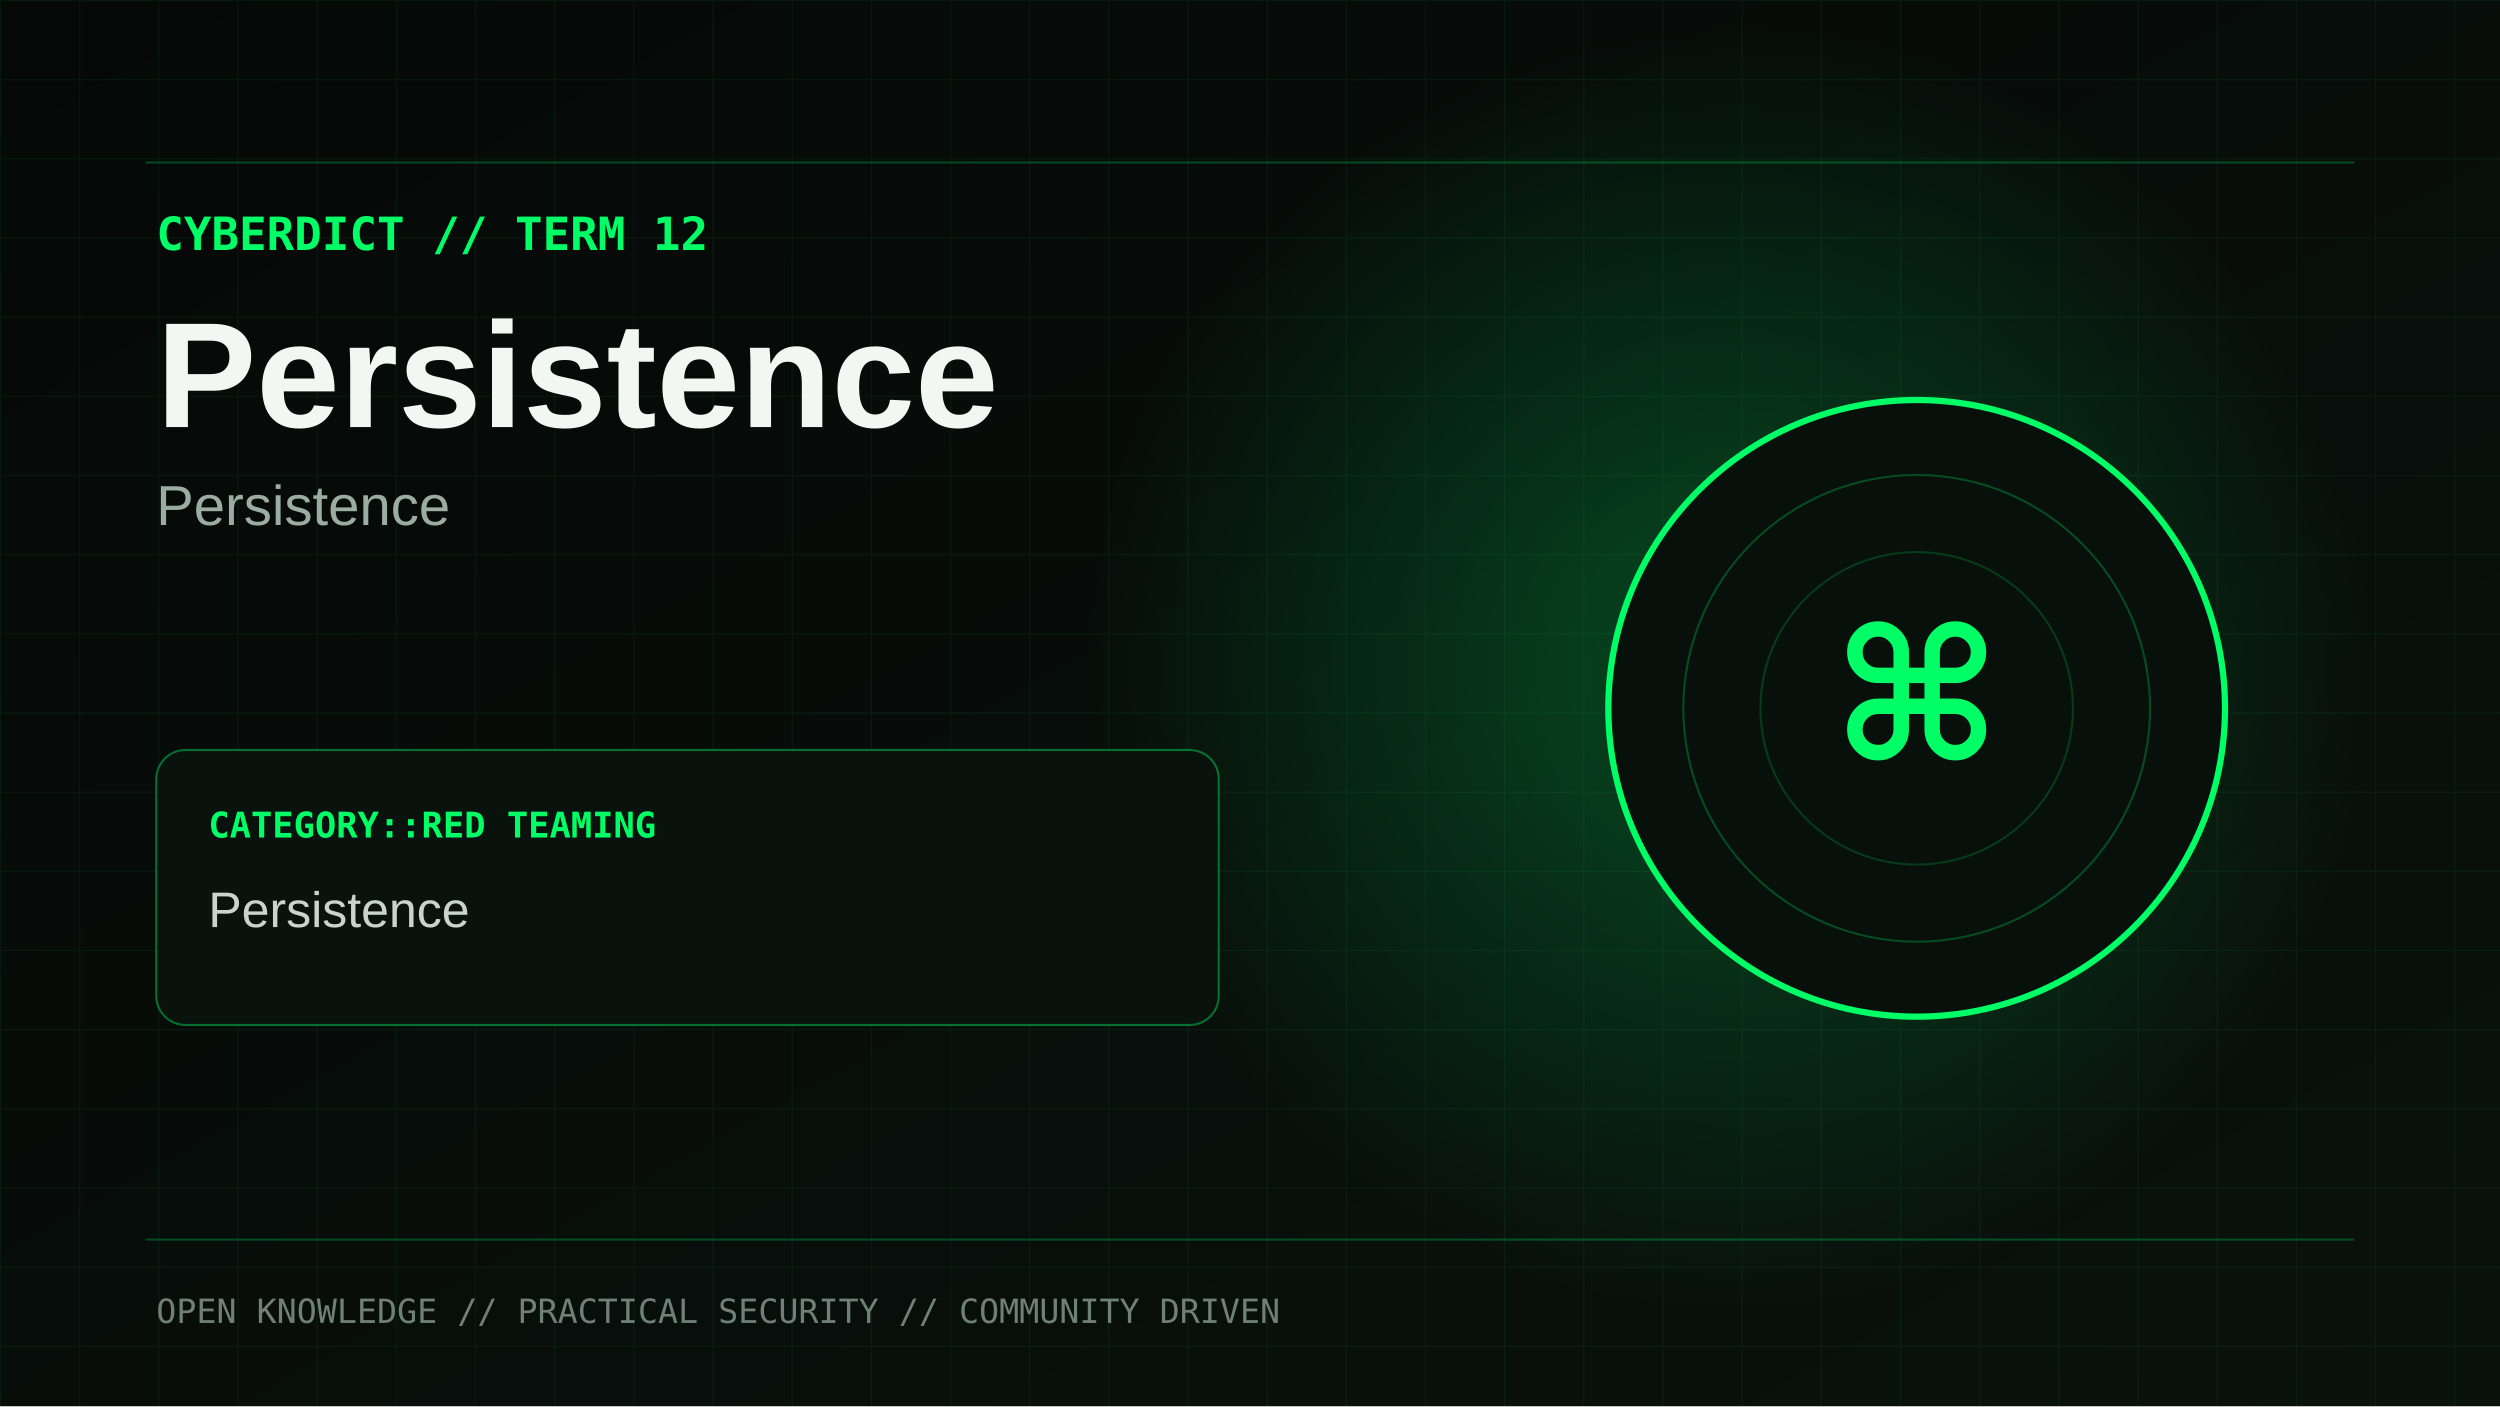
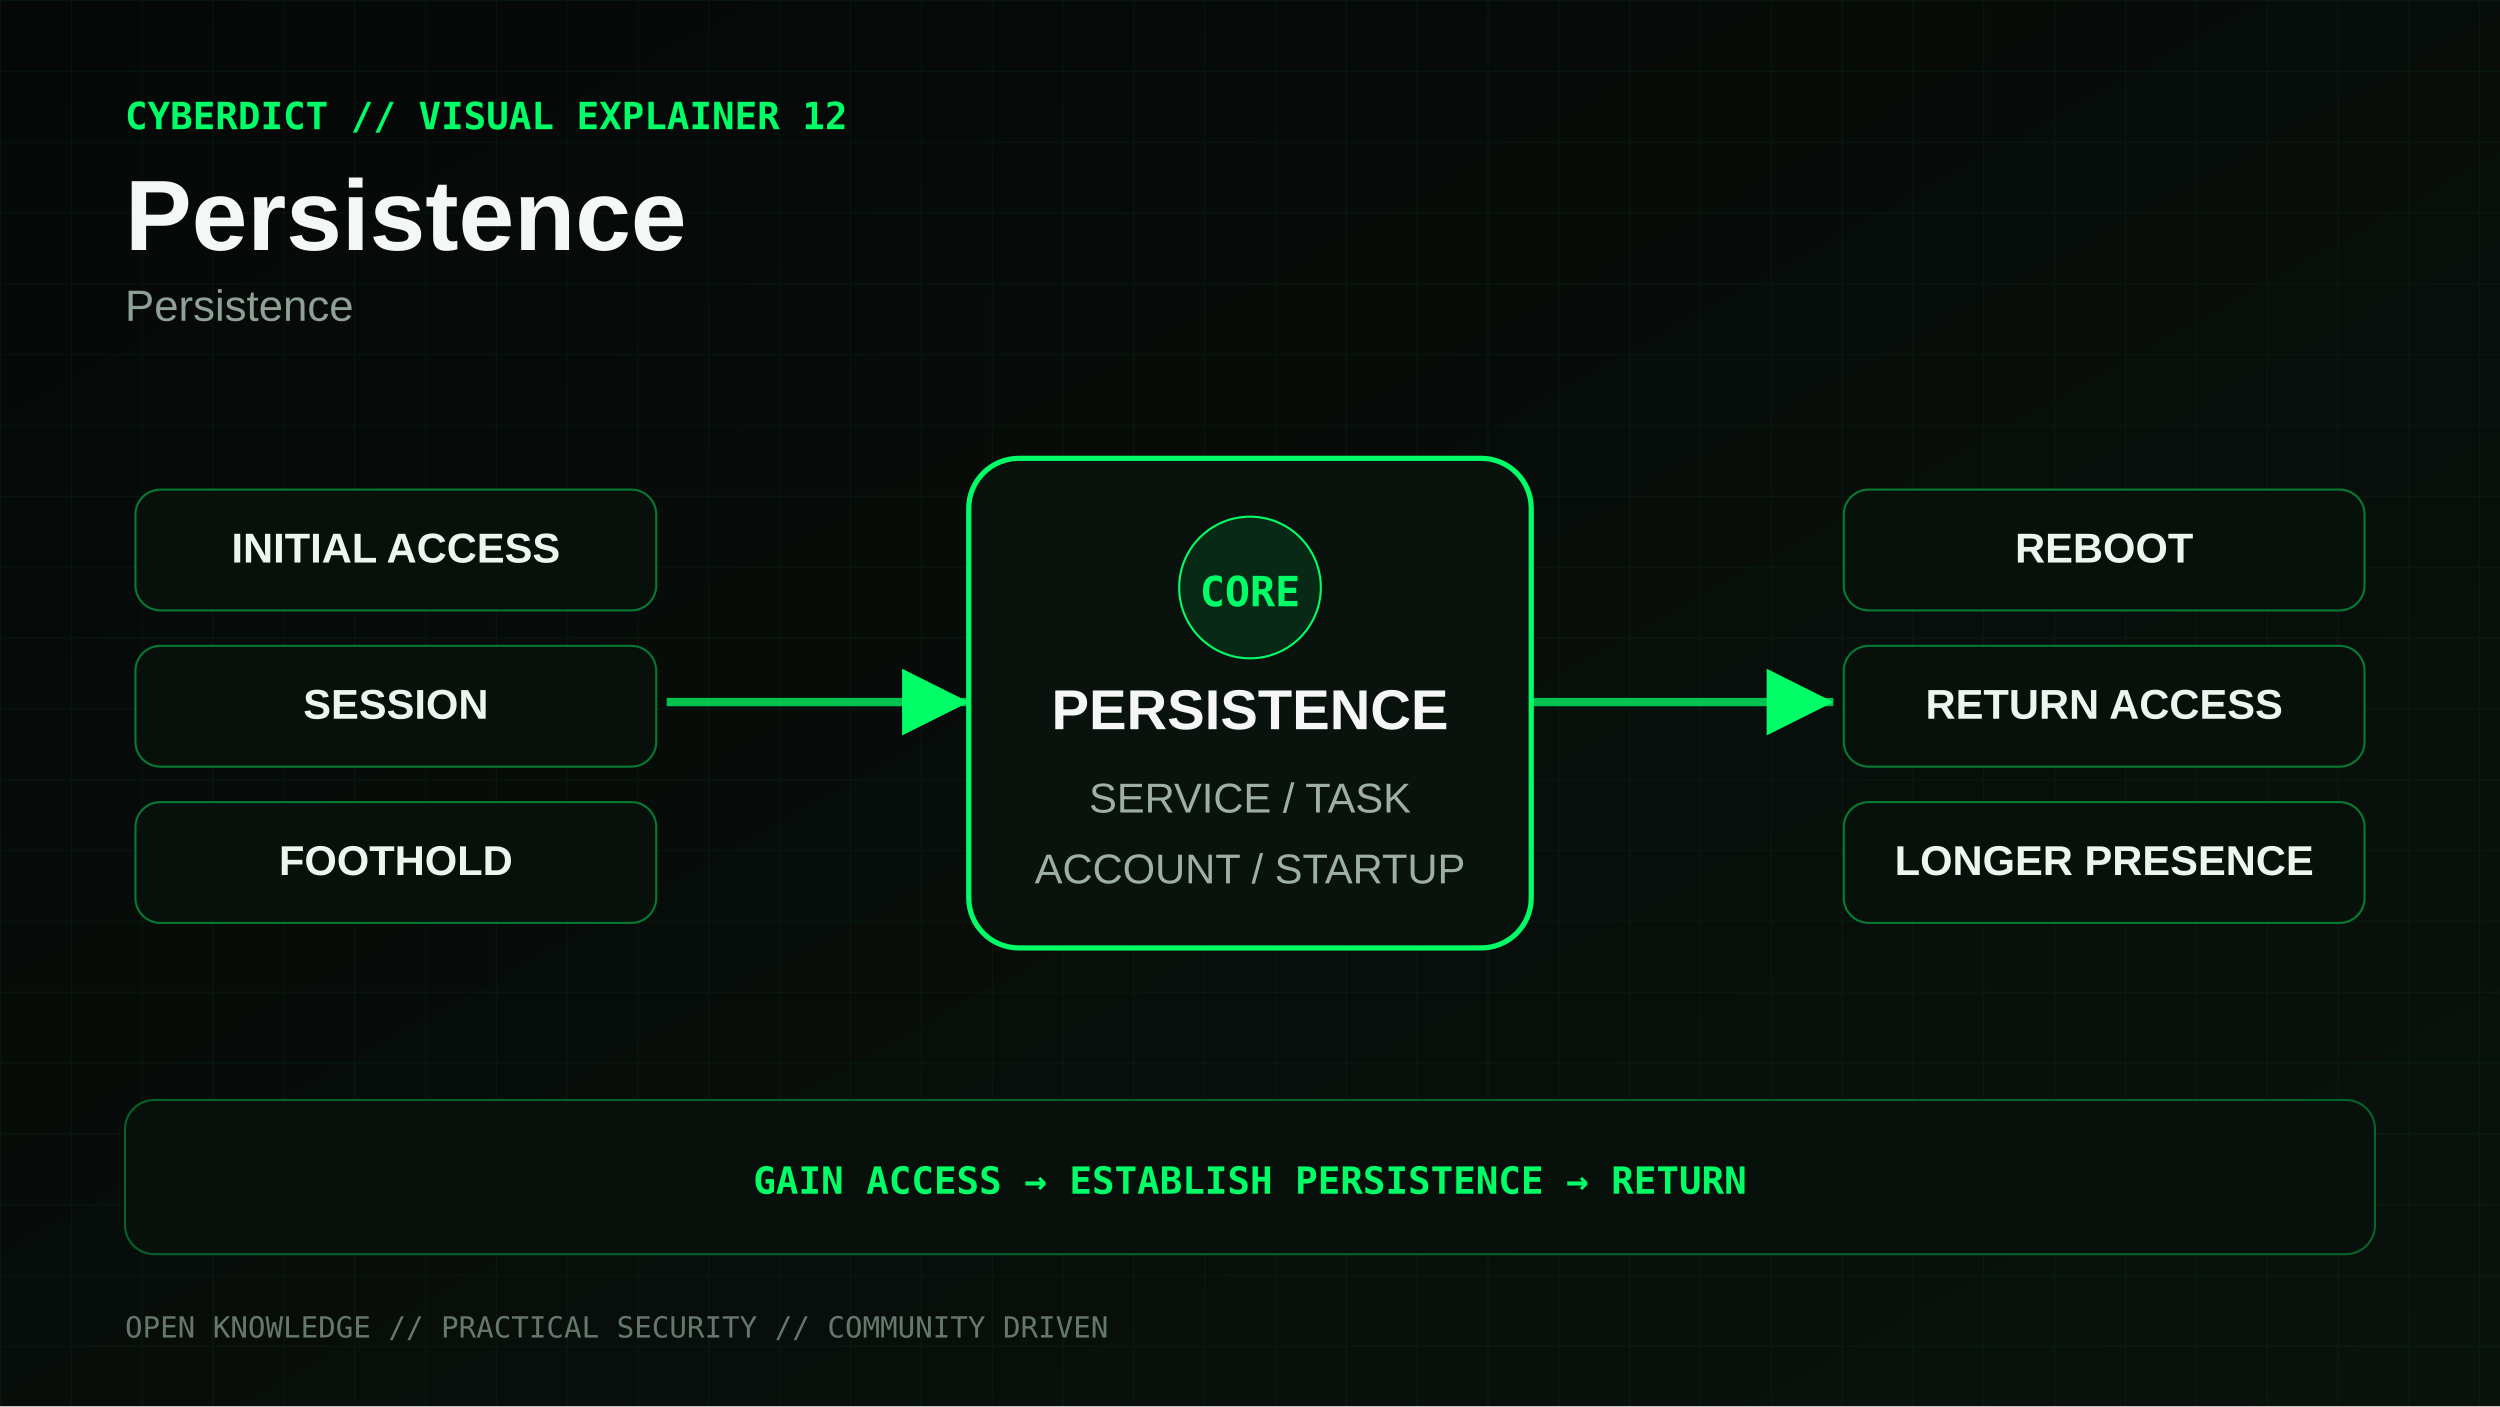
<svg xmlns="http://www.w3.org/2000/svg" width="1200" height="675" viewBox="0 0 1200 675">
  <defs>
    <linearGradient id="bg" x1="0" y1="0" x2="1" y2="1">
-       <stop offset="0" stop-color="#050807" />
+       <stop stop-color="#050807" />
      <stop offset="1" stop-color="#0a120d" />
    </linearGradient>
-     <radialGradient id="glow">
-       <stop offset="0" stop-color="#00ff66" stop-opacity=".25" />
-       <stop offset="1" stop-color="#00ff66" stop-opacity="0" />
-     </radialGradient>
-     <pattern id="grid" width="38" height="38" patternUnits="userSpaceOnUse">
-       <path d="M38 0H0V38" fill="none" stroke="#00ff66" stroke-opacity=".07" />
+     <pattern id="g" width="34" height="34" patternUnits="userSpaceOnUse">
+       <path d="M34 0H0V34" fill="none" stroke="#00ff66" stroke-opacity=".05" />
    </pattern>
-     <filter id="shadow">
-       <feGaussianBlur stdDeviation="12" />
-     </filter>
+     <marker id="a" markerWidth="10" markerHeight="10" refX="8" refY="4" orient="auto">
+       <path d="M0,0 L8,4 L0,8 Z" fill="#00ff66" />
+     </marker>
  </defs>
  <rect width="1200" height="675" fill="url(#bg)" />
-   <rect width="1200" height="675" fill="url(#grid)" />
-   <circle cx="830" cy="320" r="310" fill="url(#glow)" />
-   <path d="M70 78H1130M70 595H1130" stroke="#00ff66" stroke-opacity=".25" />
-   <text x="75" y="120" fill="#00ff66" font-family="monospace" font-size="22" font-weight="700">CYBERDICT // TERM 12</text>
-   <text x="75" y="205" fill="#f3f7f4" font-family="Arial,Helvetica,sans-serif" font-size="72" font-weight="800">Persistence</text>
-   <text x="75" y="252" fill="#9aada0" font-family="Arial,Helvetica,sans-serif" font-size="27">Persistence</text>
-   <g transform="translate(750 170)">
-     <circle cx="170" cy="170" r="148" fill="#07100a" stroke="#00ff66" stroke-width="3" />
-     <circle cx="170" cy="170" r="112" fill="none" stroke="#00ff66" stroke-opacity=".25" />
-     <circle cx="170" cy="170" r="75" fill="none" stroke="#00ff66" stroke-opacity=".18" />
-     <text x="170" y="195" text-anchor="middle" fill="#00ff66" font-family="Arial,Helvetica,sans-serif" font-size="88" font-weight="800">⌘</text>
-   </g>
-   <rect x="75" y="360" width="510" height="132" rx="14" fill="#09120d" stroke="#00ff66" stroke-opacity=".4" />
-   <text x="100" y="402" fill="#00ff66" font-family="monospace" font-size="17" font-weight="700">CATEGORY::RED TEAMING</text>
-   <text x="100" y="445" fill="#c9d5cc" font-family="Arial,Helvetica,sans-serif" font-size="24">Persistence</text>
-   <text x="75" y="635" fill="#6e8174" font-family="monospace" font-size="16">OPEN KNOWLEDGE  //  PRACTICAL SECURITY  //  COMMUNITY DRIVEN</text>
+   <rect width="1200" height="675" fill="url(#g)" />
+   <text x="60" y="62" fill="#00ff66" font-family="monospace" font-size="18" font-weight="700">CYBERDICT // VISUAL EXPLAINER 12</text>
+   <text x="60" y="120" fill="#f4f7f5" font-family="Arial" font-size="48" font-weight="800">Persistence</text>
+   <text x="60" y="154" fill="#8fa196" font-family="Arial" font-size="21">Persistence</text>
+   <line x1="320" y1="337" x2="465" y2="337" stroke="#00ff66" stroke-width="4" stroke-opacity=".75" marker-end="url(#a)" />
+   <line x1="735" y1="337" x2="880" y2="337" stroke="#00ff66" stroke-width="4" stroke-opacity=".75" marker-end="url(#a)" />
+   <rect x="65" y="235" width="250" height="58" rx="12" fill="#08100b" stroke="#00ff66" stroke-opacity=".45" />
+   <text x="190.0" y="270.0" text-anchor="middle" fill="#eef5f0" font-family="Arial" font-size="20" font-weight="700">INITIAL ACCESS</text>
+   <rect x="65" y="310" width="250" height="58" rx="12" fill="#08100b" stroke="#00ff66" stroke-opacity=".45" />
+   <text x="190.0" y="345.0" text-anchor="middle" fill="#eef5f0" font-family="Arial" font-size="20" font-weight="700">SESSION</text>
+   <rect x="65" y="385" width="250" height="58" rx="12" fill="#08100b" stroke="#00ff66" stroke-opacity=".45" />
+   <text x="190.0" y="420.0" text-anchor="middle" fill="#eef5f0" font-family="Arial" font-size="20" font-weight="700">FOOTHOLD</text>
+   <rect x="465" y="220" width="270" height="235" rx="24" fill="#09120d" stroke="#00ff66" stroke-width="2.5" />
+   <circle cx="600" cy="282" r="34" fill="#00ff66" fill-opacity=".10" stroke="#00ff66" />
+   <text x="600" y="291" text-anchor="middle" fill="#00ff66" font-family="monospace" font-size="20" font-weight="800">CORE</text>
+   <text x="600" y="350" text-anchor="middle" fill="#f4f7f5" font-family="Arial" font-size="27" font-weight="800">PERSISTENCE</text>
+   <text x="600" y="390" text-anchor="middle" fill="#9eafa3" font-family="Arial" font-size="20">SERVICE / TASK</text>
+   <text x="600" y="424" text-anchor="middle" fill="#9eafa3" font-family="Arial" font-size="20">ACCOUNT / STARTUP</text>
+   <rect x="885" y="235" width="250" height="58" rx="12" fill="#08100b" stroke="#00ff66" stroke-opacity=".45" />
+   <text x="1010.0" y="270.0" text-anchor="middle" fill="#eef5f0" font-family="Arial" font-size="20" font-weight="700">REBOOT</text>
+   <rect x="885" y="310" width="250" height="58" rx="12" fill="#08100b" stroke="#00ff66" stroke-opacity=".45" />
+   <text x="1010.0" y="345.0" text-anchor="middle" fill="#eef5f0" font-family="Arial" font-size="20" font-weight="700">RETURN ACCESS</text>
+   <rect x="885" y="385" width="250" height="58" rx="12" fill="#08100b" stroke="#00ff66" stroke-opacity=".45" />
+   <text x="1010.0" y="420.0" text-anchor="middle" fill="#eef5f0" font-family="Arial" font-size="20" font-weight="700">LONGER PRESENCE</text>
+   <rect x="60" y="528" width="1080" height="74" rx="14" fill="#07100a" stroke="#00ff66" stroke-opacity=".35" />
+   <text x="600" y="573" text-anchor="middle" fill="#00ff66" font-family="monospace" font-size="18" font-weight="700">GAIN ACCESS → ESTABLISH PERSISTENCE → RETURN</text>
+   <text x="60" y="642" fill="#66786c" font-family="monospace" font-size="14">OPEN KNOWLEDGE // PRACTICAL SECURITY // COMMUNITY DRIVEN</text>
</svg>
